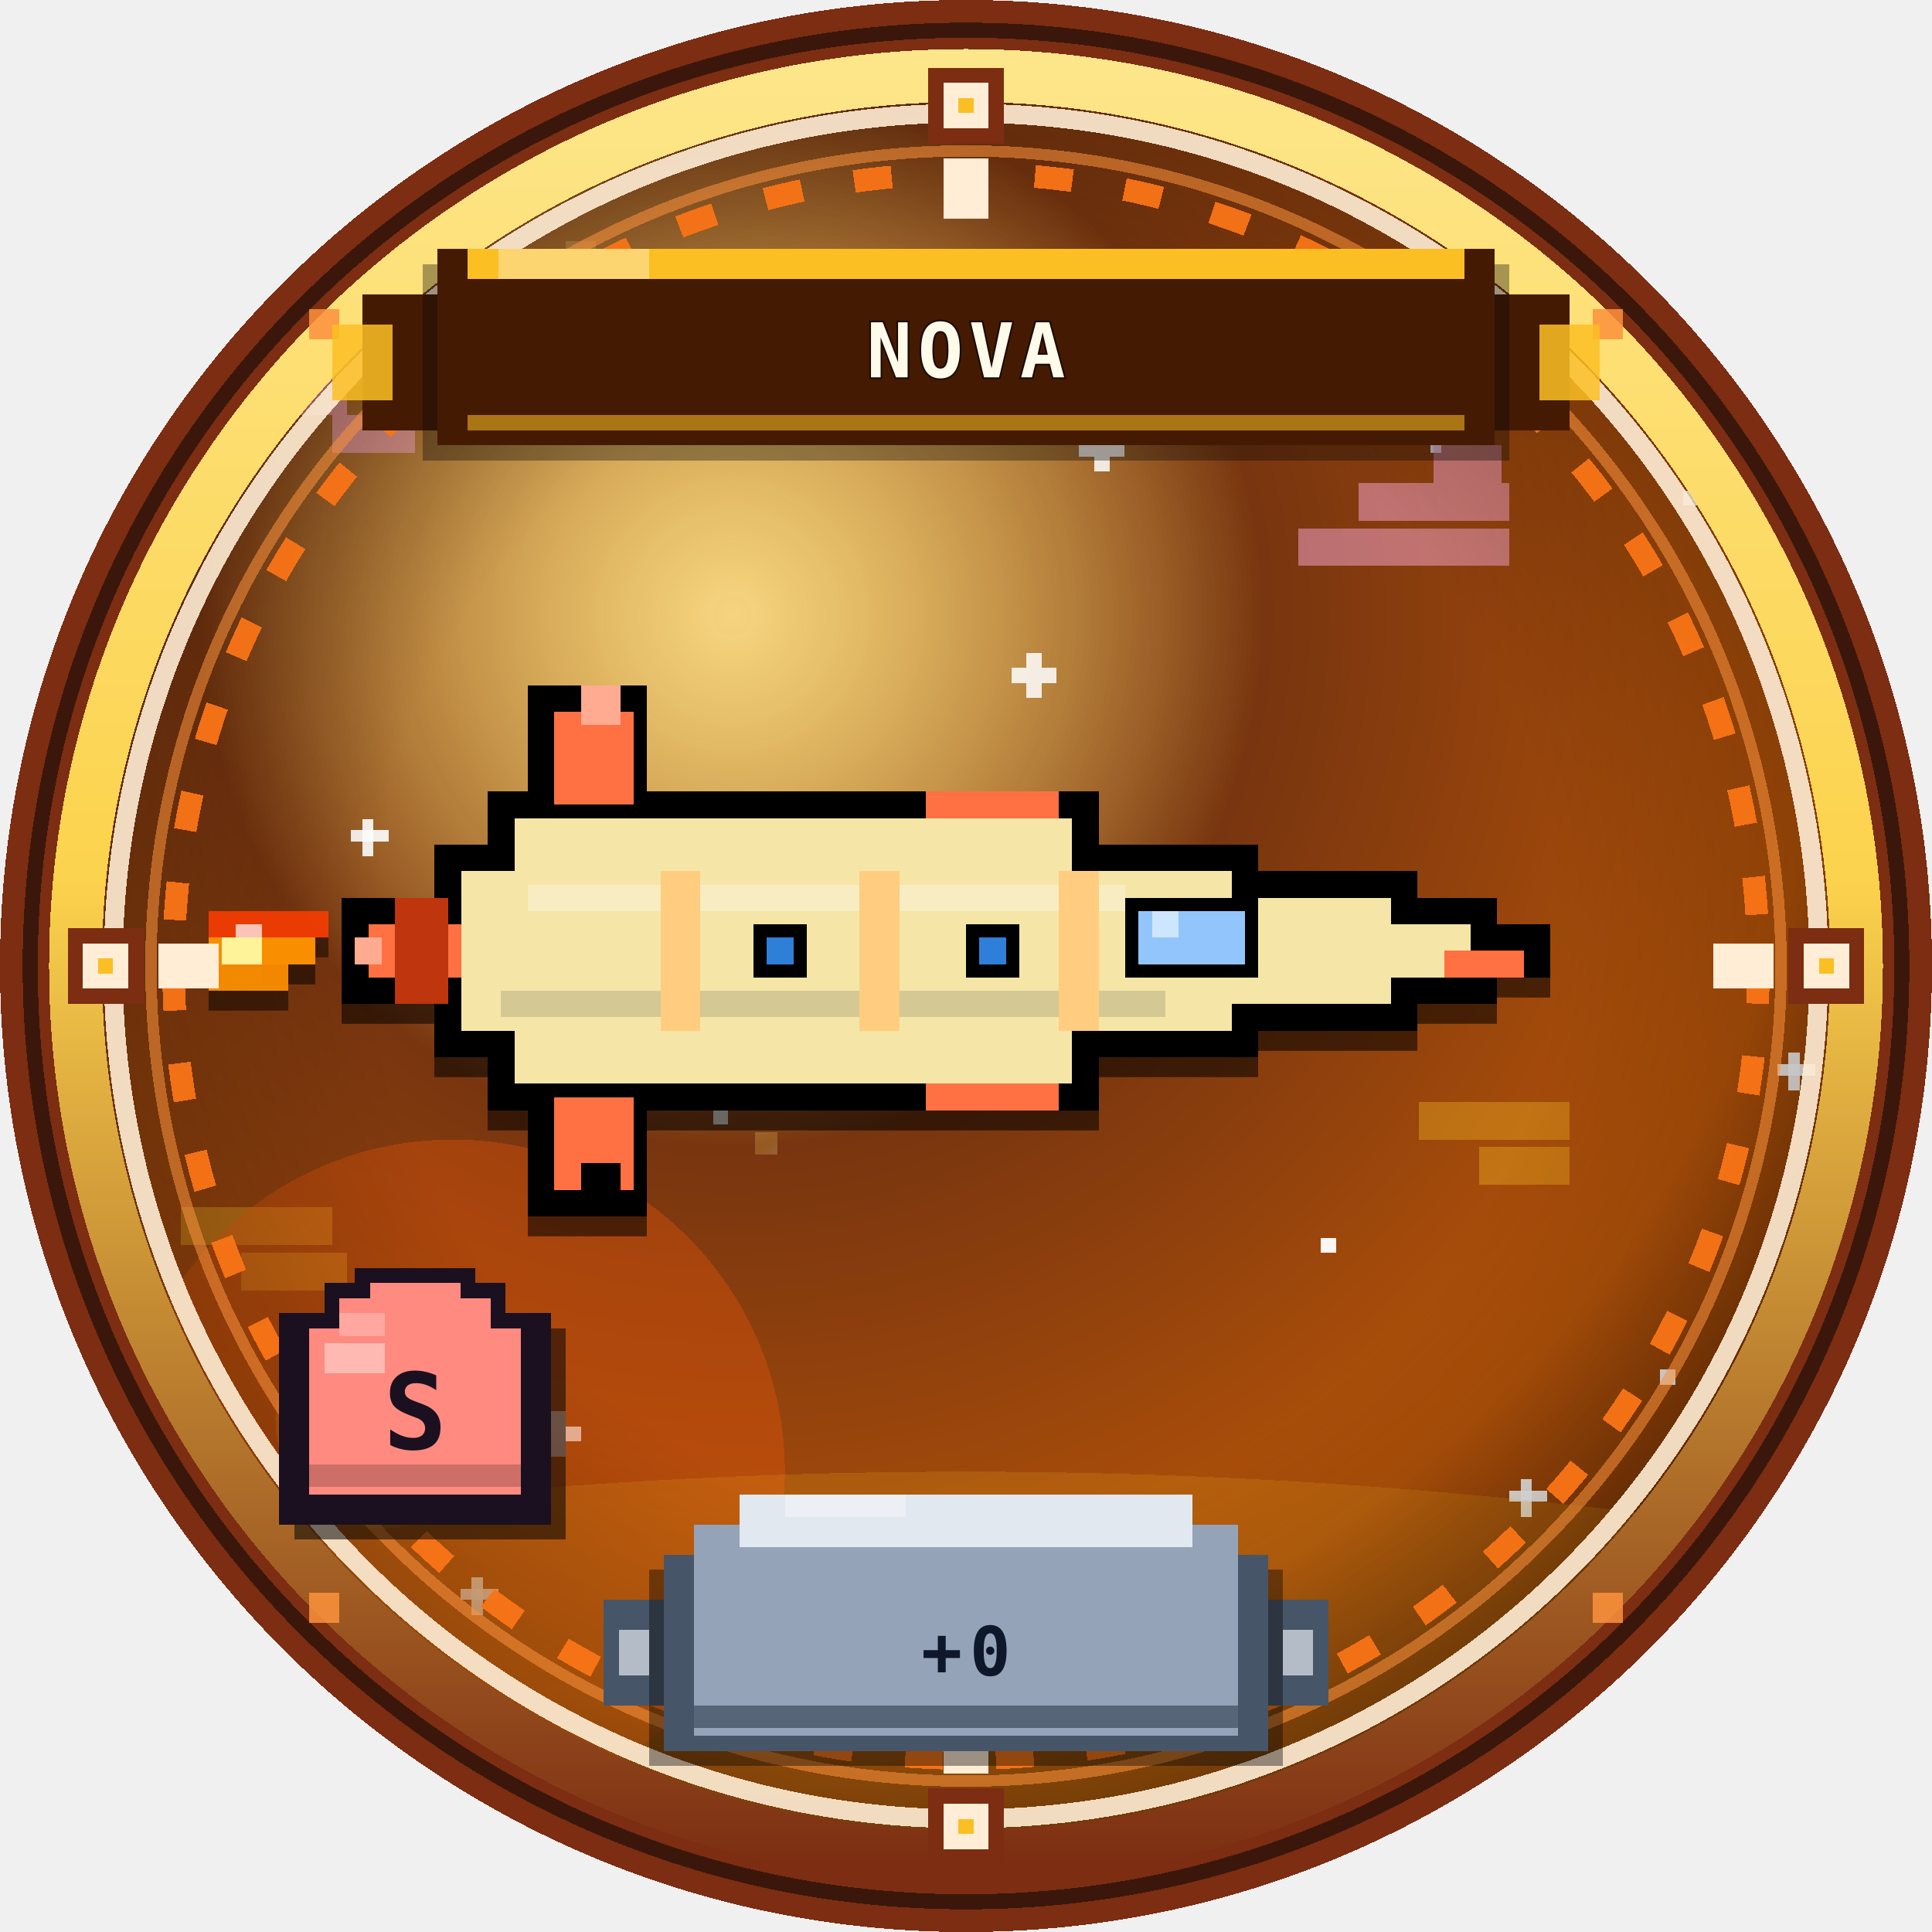
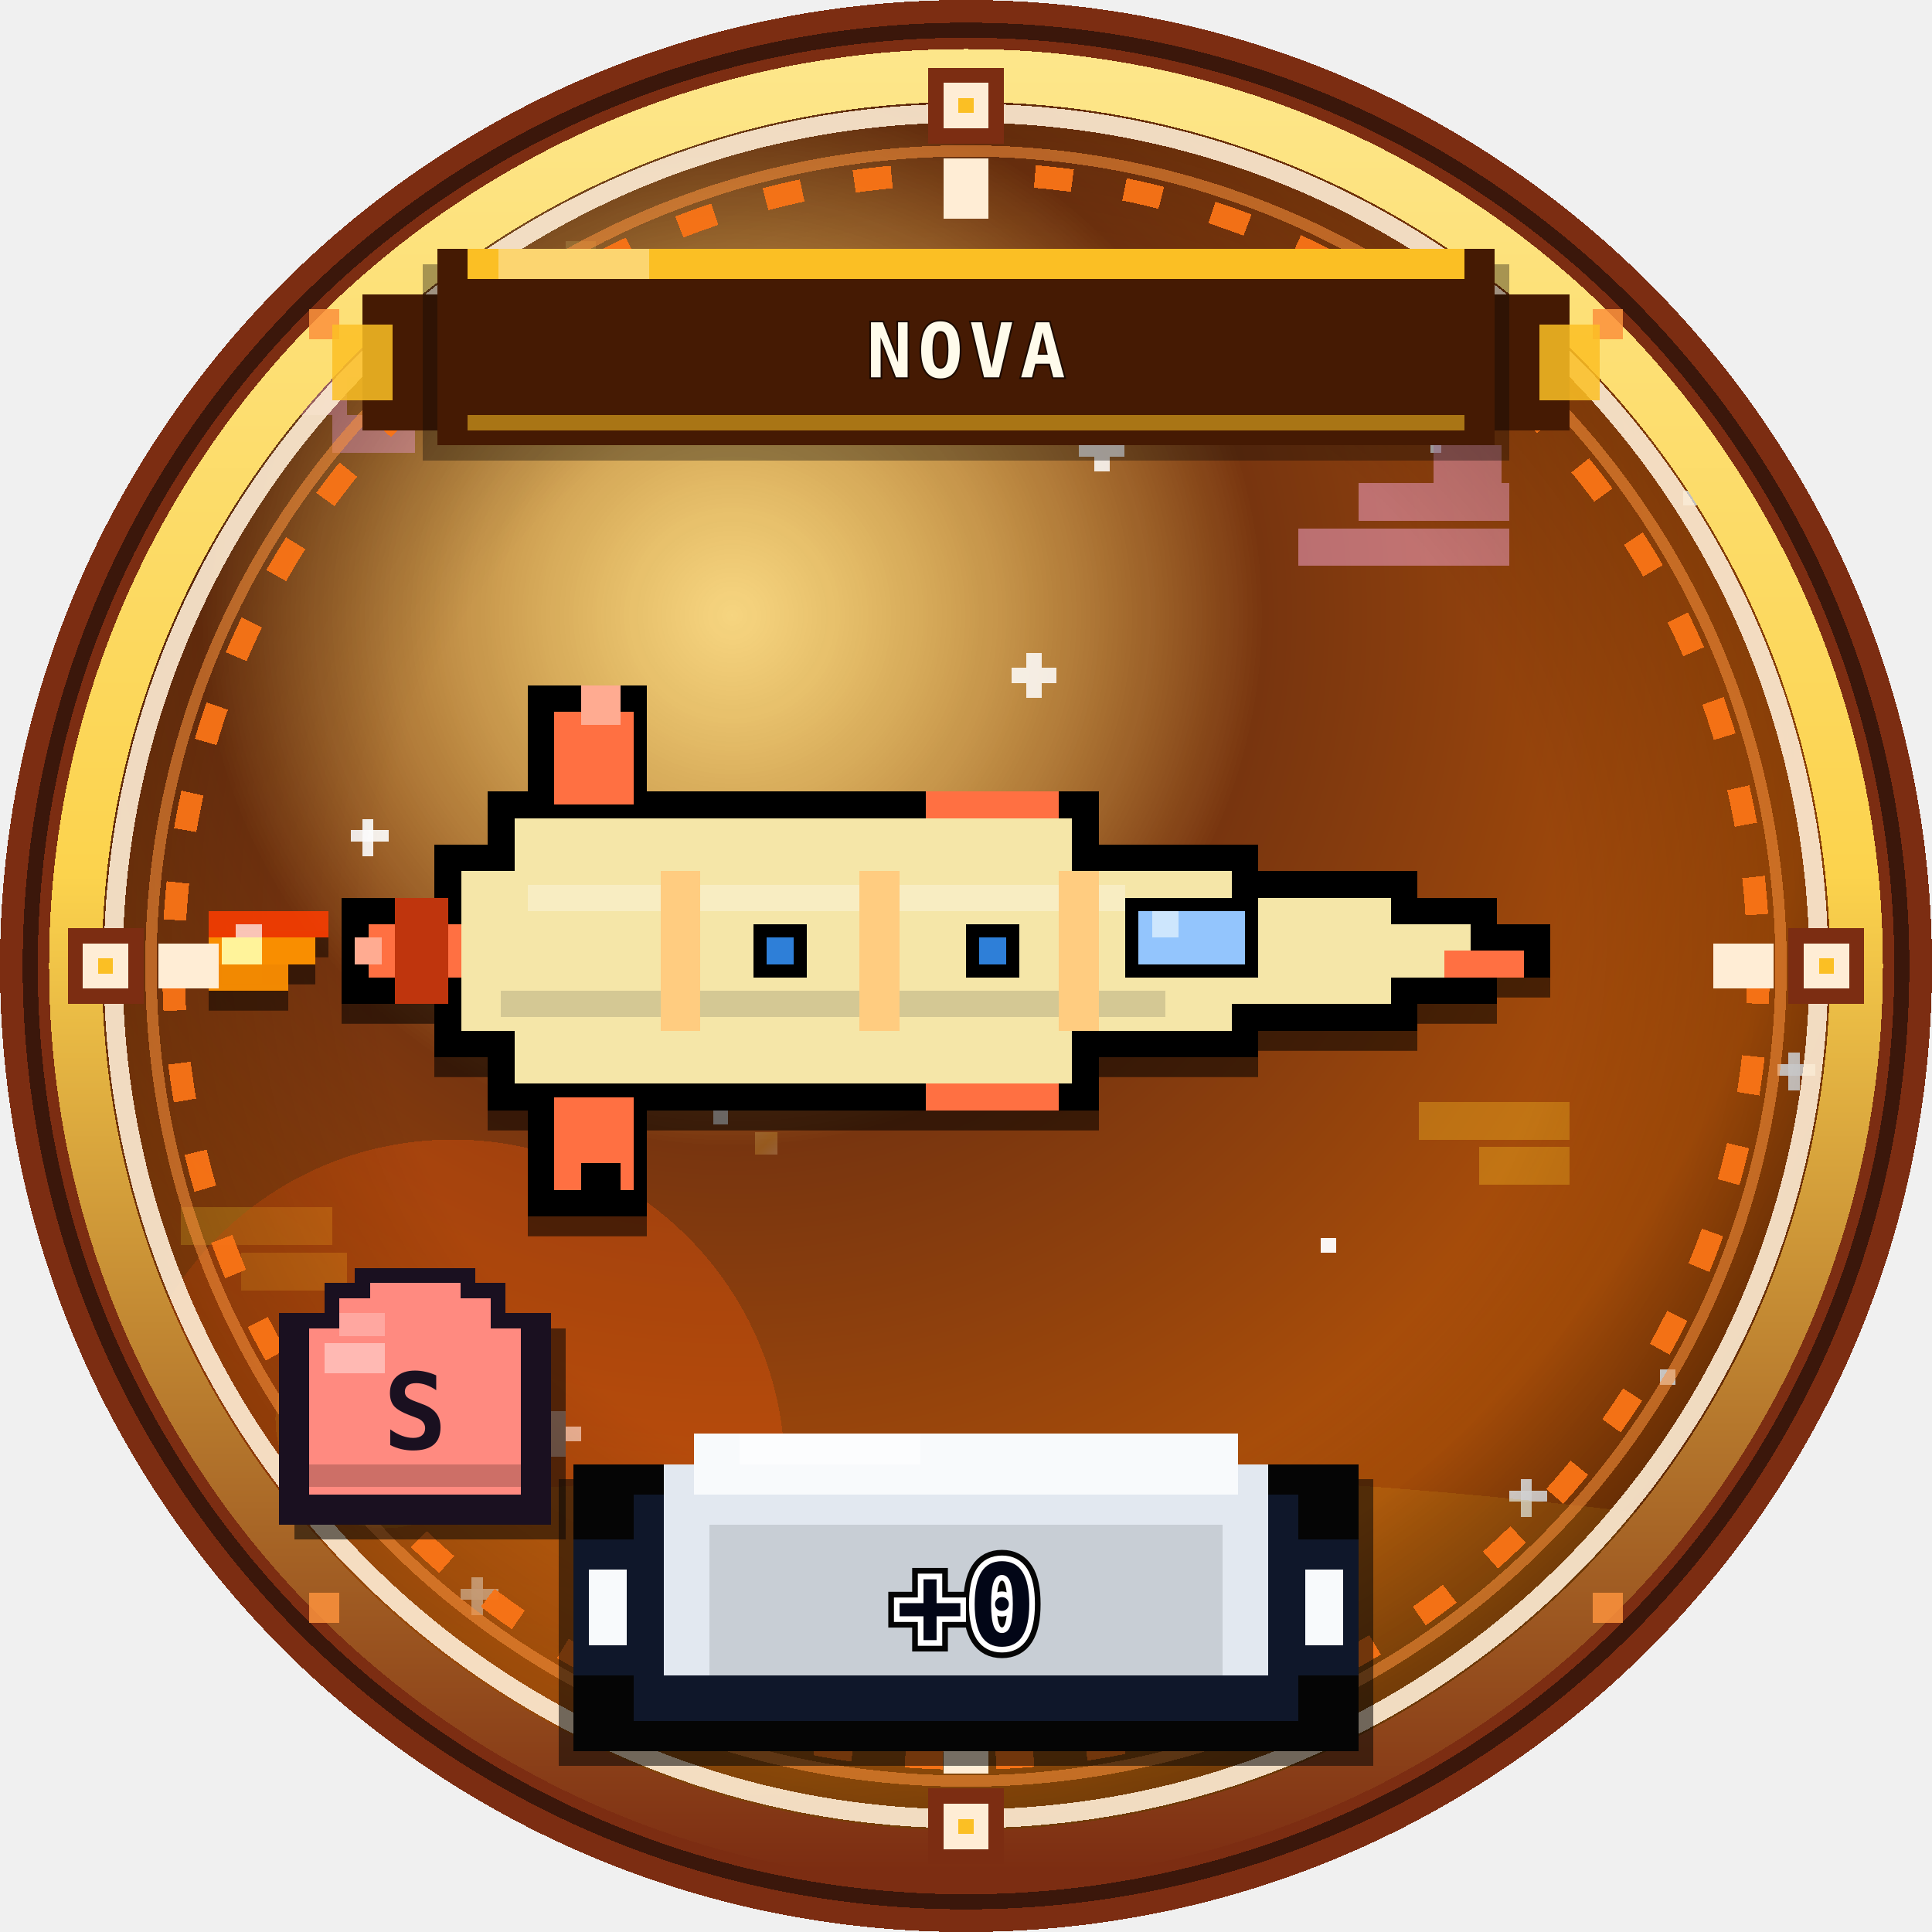
<svg xmlns="http://www.w3.org/2000/svg" viewBox="0 0 512 512" class="w-full h-full" shape-rendering="crispEdges">
  <defs>
    <radialGradient id="bg_badge_100" cx="38%" cy="32%" r="78%">
      <stop offset="0%" stop-color="#fbbf24" stop-opacity="0.55" />
      <stop offset="35%" stop-color="#78350f" />
      <stop offset="72%" stop-color="#b45309" />
      <stop offset="100%" stop-color="#451a03" />
    </radialGradient>
    <linearGradient id="hull_badge_100" x1="0%" y1="0%" x2="100%" y2="0%">
      <stop offset="0%" stop-color="#d4af37" />
      <stop offset="50%" stop-color="#fcf6ba" />
      <stop offset="100%" stop-color="#aa8822" />
    </linearGradient>
    <linearGradient id="frame_badge_100" x1="0%" y1="0%" x2="100%" y2="100%">
      <stop offset="0%" stop-color="#fde68a" />
      <stop offset="50%" stop-color="#fcd34d" />
      <stop offset="100%" stop-color="#fef3c7" />
    </linearGradient>
    <linearGradient id="rim_badge_100" x1="0%" y1="0%" x2="0%" y2="100%">
      <stop offset="0%" stop-color="#fde68a" />
      <stop offset="45%" stop-color="#fcd34d" />
      <stop offset="100%" stop-color="#7c2d12" />
    </linearGradient>
    <radialGradient id="vignette_badge_100" cx="50%" cy="48%" r="55%">
      <stop offset="55%" stop-color="#000000" stop-opacity="0" />
      <stop offset="100%" stop-color="#000000" stop-opacity="0.42" />
    </radialGradient>
    <filter id="shadow_badge_100" x="-50%" y="-50%" width="200%" height="200%">
      <feDropShadow dx="0" dy="6" stdDeviation="0" flood-color="#000" flood-opacity="0.55" />
    </filter>
    <filter id="glow_badge_100">
      <feGaussianBlur stdDeviation="1.2" result="blur" />
      <feComposite in="SourceGraphic" in2="blur" operator="over" />
    </filter>
    <filter id="text_glow_badge_100" x="-50%" y="-50%" width="200%" height="200%">
      <feGaussianBlur stdDeviation="2" result="blur" />
      <feMerge>
        <feMergeNode in="blur" />
        <feMergeNode in="SourceGraphic" />
      </feMerge>
    </filter>
    <clipPath id="clip_badge_100">
      <circle cx="256" cy="256" r="236" />
    </clipPath>
  </defs>
  <g clip-path="url(#clip_badge_100)">
    <rect width="512" height="512" fill="url(#bg_badge_100)" />
    <g fill="#ffffff" shape-rendering="crispEdges">
      <rect x="93" y="220" width="10" height="3" fill-opacity="0.9" />
      <rect x="96" y="217" width="3" height="10" fill-opacity="0.9" />
      <rect x="350" y="328" width="4" height="4" fill-opacity="0.95" />
      <rect x="271" y="68" width="3" height="3" fill-opacity="0.95" />
      <rect x="455" y="414" width="3" height="3" fill-opacity="0.95" />
      <rect x="379" y="117" width="3" height="3" fill-opacity="0.95" />
      <rect x="189" y="286" width="4" height="4" fill-opacity="0.85" />
      <rect x="185" y="290" width="12" height="4" fill-opacity="0.85" />
      <rect x="189" y="294" width="4" height="4" fill-opacity="0.85" />
      <rect x="122" y="421" width="10" height="3" fill-opacity="0.9" />
      <rect x="125" y="418" width="3" height="10" fill-opacity="0.9" />
      <rect x="440" y="363" width="4" height="4" fill-opacity="0.95" />
      <rect x="83" y="38" width="4" height="4" fill-opacity="0.95" />
      <rect x="290" y="113" width="4" height="4" fill-opacity="0.85" />
      <rect x="286" y="117" width="12" height="4" fill-opacity="0.85" />
      <rect x="290" y="121" width="4" height="4" fill-opacity="0.85" />
      <rect x="446" y="130" width="4" height="4" fill-opacity="0.95" />
      <rect x="441" y="89" width="10" height="3" fill-opacity="0.9" />
      <rect x="444" y="86" width="3" height="10" fill-opacity="0.9" />
      <rect x="471" y="282" width="10" height="3" fill-opacity="0.9" />
      <rect x="474" y="279" width="3" height="10" fill-opacity="0.9" />
      <rect x="382" y="238" width="4" height="4" fill-opacity="0.95" />
      <rect x="272" y="173" width="4" height="4" fill-opacity="0.85" />
      <rect x="268" y="177" width="12" height="4" fill-opacity="0.85" />
      <rect x="272" y="181" width="4" height="4" fill-opacity="0.85" />
      <rect x="192" y="232" width="10" height="3" fill-opacity="0.9" />
      <rect x="195" y="229" width="3" height="10" fill-opacity="0.9" />
      <rect x="400" y="395" width="10" height="3" fill-opacity="0.9" />
      <rect x="403" y="392" width="3" height="10" fill-opacity="0.9" />
      <rect x="146" y="374" width="4" height="4" fill-opacity="0.85" />
      <rect x="142" y="378" width="12" height="4" fill-opacity="0.85" />
      <rect x="146" y="382" width="4" height="4" fill-opacity="0.85" />
    </g>
    <g opacity="0.5" shape-rendering="crispEdges">
      <g fill="#f9a8d4">
        <rect x="56" y="100" width="36" height="10" />
        <rect x="72" y="90" width="44" height="10" />
        <rect x="88" y="110" width="22" height="10" />
        <rect x="360" y="128" width="40" height="10" />
        <rect x="344" y="140" width="56" height="10" />
        <rect x="380" y="118" width="18" height="10" />
      </g>
      <g fill="#fbbf24" opacity="0.7">
        <rect x="48" y="320" width="40" height="10" />
        <rect x="64" y="332" width="28" height="10" />
        <rect x="376" y="292" width="40" height="10" />
        <rect x="392" y="304" width="24" height="10" />
      </g>
      <g fill="url(#frame_badge_100)" opacity="0.45">
        <rect x="150" y="64" width="8" height="8" />
        <rect x="348" y="84" width="8" height="8" />
        <rect x="120" y="250" width="8" height="8" />
        <rect x="300" y="230" width="8" height="8" />
        <rect x="200" y="300" width="6" height="6" />
      </g>
    </g>
    <circle cx="120" cy="390" r="88" fill="#ea580c" fill-opacity="0.35" />
    <circle cx="102" cy="376" r="29" fill="#fbbf24" fill-opacity="0.18" />
    <path d="M-40 420 Q256 360 552 420 V520 H-40 Z" fill="#fbbf24" fill-opacity="0.16" />
    <rect width="512" height="512" fill="url(#vignette_badge_100)" />
  </g>
  <g transform="translate(256, 252) scale(0.88)" filter="url(#shadow_badge_100)">
    <g transform="translate(8, 0)" shape-rendering="crispEdges">
      <rect x="-168" y="-32" width="248" height="64" fill="#050505" />
      <rect x="-152" y="-48" width="184" height="16" fill="#050505" />
      <rect x="-152" y="32" width="184" height="16" fill="#050505" />
      <rect x="80" y="-24" width="48" height="48" fill="#050505" />
      <rect x="120" y="-16" width="32" height="32" fill="#050505" />
      <rect x="144" y="-8" width="24" height="16" fill="#050505" />
      <rect x="-196" y="-16" width="32" height="32" fill="#050505" />
      <rect x="-140" y="-80" width="36" height="36" fill="#050505" />
      <rect x="-140" y="44" width="36" height="36" fill="#050505" />
      <rect x="-160" y="-24" width="232" height="48" fill="#f5e6a8" />
      <rect x="-144" y="-40" width="168" height="16" fill="#f5e6a8" />
      <rect x="-144" y="24" width="168" height="16" fill="#f5e6a8" />
      <rect x="72" y="-16" width="48" height="32" fill="#f5e6a8" />
      <rect x="112" y="-8" width="32" height="16" fill="#f5e6a8" />
      <rect x="136" y="0" width="24" height="8" fill="#ff7043" />
      <rect x="-140" y="-20" width="180" height="8" fill="#ffffff" opacity="0.3" />
      <rect x="-148" y="12" width="200" height="8" fill="#1a1a22" opacity="0.15" />
      <rect x="-100" y="-24" width="12" height="48" fill="#ffcc80" />
      <rect x="-40" y="-24" width="12" height="48" fill="#ffcc80" />
      <rect x="20" y="-24" width="12" height="48" fill="#ffcc80" />
      <rect x="-132" y="-72" width="24" height="28" fill="#ff7043" />
      <rect x="-124" y="-80" width="12" height="12" fill="#ffab91" />
      <rect x="-132" y="44" width="24" height="28" fill="#ff7043" />
      <rect x="-124" y="64" width="12" height="12" fill="#050505" />
      <rect x="-20" y="-48" width="40" height="8" fill="#ff7043" />
      <rect x="-20" y="40" width="40" height="8" fill="#ff7043" />
      <rect x="-188" y="-8" width="28" height="16" fill="#ff7043" />
      <rect x="-180" y="-16" width="16" height="32" fill="#bf360c" />
      <rect x="-192" y="-4" width="8" height="8" fill="#ffab91" />
      <rect x="40" y="-16" width="40" height="24" fill="#050505" />
      <rect x="44" y="-12" width="32" height="16" fill="#93c5fd" />
      <rect x="48" y="-12" width="8" height="8" fill="#e0f2fe" opacity="0.75" />
      <rect x="-72" y="-8" width="16" height="16" fill="#050505" />
      <rect x="-68" y="-4" width="8" height="8" fill="#2f7fd8" />
      <rect x="-8" y="-8" width="16" height="16" fill="#050505" />
      <rect x="-4" y="-4" width="8" height="8" fill="#2f7fd8" />
      <rect x="-236" y="-12" width="36" height="8" fill="#ff3d00" opacity="0.85" />
      <rect x="-236" y="-4" width="32" height="8" fill="#ff9100" opacity="0.95" />
      <rect x="-236" y="4" width="24" height="8" fill="#ff9100" opacity="0.9" />
      <rect x="-232" y="-4" width="12" height="8" fill="#fff59d" opacity="0.98" />
      <rect x="-228" y="-8" width="8" height="4" fill="#ffffff" opacity="0.7" />
    </g>
  </g>
  <g shape-rendering="crispEdges" id="frame_badge_100_chrome">
    <circle cx="256" cy="256" r="248" fill="none" stroke="#7c2d12" stroke-width="16" />
    <circle cx="256" cy="256" r="248" fill="none" stroke="#050505" stroke-width="4" opacity="0.55" />
    <circle cx="256" cy="256" r="236" fill="none" stroke="url(#rim_badge_100)" stroke-width="14" />
    <circle cx="256" cy="256" r="226" fill="none" stroke="#ffedd5" stroke-width="5" opacity="0.9" />
    <circle cx="256" cy="256" r="216" fill="none" stroke="#fb923c" stroke-width="3" opacity="0.55" />
    <circle cx="256" cy="256" r="210" fill="none" stroke="#f97316" stroke-width="6" stroke-dasharray="10 14" opacity="0.95" />
    <rect x="250" y="42" width="12" height="16" fill="#ffedd5" />
    <rect x="250" y="454" width="12" height="16" fill="#ffedd5" />
    <rect x="42" y="250" width="16" height="12" fill="#ffedd5" />
    <rect x="454" y="250" width="16" height="12" fill="#ffedd5" />
    <rect x="246" y="18" width="20" height="20" fill="#7c2d12" />
    <rect x="250" y="22" width="12" height="12" fill="#ffedd5" />
    <rect x="254" y="26" width="4" height="4" fill="#fbbf24" />
    <rect x="474" y="246" width="20" height="20" fill="#7c2d12" />
    <rect x="478" y="250" width="12" height="12" fill="#ffedd5" />
    <rect x="482" y="254" width="4" height="4" fill="#fbbf24" />
    <rect x="246" y="474" width="20" height="20" fill="#7c2d12" />
    <rect x="250" y="478" width="12" height="12" fill="#ffedd5" />
    <rect x="254" y="482" width="4" height="4" fill="#fbbf24" />
    <rect x="18" y="246" width="20" height="20" fill="#7c2d12" />
    <rect x="22" y="250" width="12" height="12" fill="#ffedd5" />
    <rect x="26" y="254" width="4" height="4" fill="#fbbf24" />
    <rect x="82" y="82" width="8" height="8" fill="#fb923c" opacity="0.85" />
    <rect x="422" y="82" width="8" height="8" fill="#fb923c" opacity="0.85" />
    <rect x="82" y="422" width="8" height="8" fill="#fb923c" opacity="0.85" />
    <rect x="422" y="422" width="8" height="8" fill="#fb923c" opacity="0.85" />
  </g>
  <g shape-rendering="crispEdges" id="name_badge_100">
    <rect x="96" y="78" width="20" height="36" fill="#451a03" />
    <rect x="396" y="78" width="20" height="36" fill="#451a03" />
    <rect x="88" y="86" width="16" height="20" fill="#fbbf24" opacity="0.85" />
    <rect x="408" y="86" width="16" height="20" fill="#fbbf24" opacity="0.85" />
    <rect x="112" y="70" width="288" height="52" fill="#050505" opacity="0.35" />
    <rect x="116" y="66" width="280" height="52" fill="#451a03" />
    <rect x="124" y="74" width="264" height="36" fill="#451a03" />
    <rect x="124" y="66" width="264" height="8" fill="#fbbf24" />
    <rect x="132" y="66" width="40" height="8" fill="#ffffff" opacity="0.35" />
    <rect x="124" y="110" width="264" height="4" fill="#fbbf24" opacity="0.55" />
    <text x="256" y="100" font-family="Galmuri11, monospace" font-size="20" font-weight="bold" fill="#fffbeb" stroke="#1c0a00" stroke-width="0.9" paint-order="stroke" text-anchor="middle" letter-spacing="1.5">NOVA</text>
  </g>
  <g shape-rendering="crispEdges" id="grade_badge_100">
    <rect x="78" y="352" width="72" height="56" fill="#050505" opacity="0.55" />
    <rect x="74" y="348" width="72" height="56" fill="#1a1020" />
    <rect x="86" y="340" width="48" height="12" fill="#1a1020" />
    <rect x="94" y="336" width="32" height="8" fill="#1a1020" />
    <rect x="82" y="352" width="56" height="44" fill="#ff8a80" />
    <rect x="90" y="344" width="40" height="12" fill="#ff8a80" />
    <rect x="98" y="340" width="24" height="8" fill="#ff8a80" />
    <rect x="86" y="356" width="16" height="8" fill="#ffffff" opacity="0.4" />
    <rect x="90" y="348" width="12" height="6" fill="#ffffff" opacity="0.25" />
    <rect x="82" y="388" width="56" height="6" fill="#050505" opacity="0.2" />
    <text x="110" y="384" font-family="Galmuri11, monospace" font-size="28" font-weight="bold" fill="#1a1020" text-anchor="middle">S</text>
  </g>
  <g shape-rendering="crispEdges" id="enhance_badge_100">
-     <rect x="160" y="424" width="16" height="28" fill="#475569" />
-     <rect x="336" y="424" width="16" height="28" fill="#475569" />
-     <rect x="164" y="432" width="8" height="12" fill="#e2e8f0" opacity="0.7" />
-     <rect x="340" y="432" width="8" height="12" fill="#e2e8f0" opacity="0.7" />
-     <rect x="172" y="416" width="168" height="52" fill="#050505" opacity="0.4" />
-     <rect x="176" y="412" width="160" height="52" fill="#475569" />
-     <rect x="184" y="404" width="144" height="56" fill="#94a3b8" />
-     <rect x="196" y="396" width="120" height="14" fill="#e2e8f0" />
-     <rect x="208" y="396" width="32" height="6" fill="#ffffff" opacity="0.35" />
-     <rect x="184" y="452" width="144" height="6" fill="#475569" opacity="0.8" />
-     <text x="256" y="444" font-family="Galmuri11, monospace" font-size="18" font-weight="bold" fill="#0f172a" text-anchor="middle" letter-spacing="2">+0</text>
+     <rect x="148" y="392" width="216" height="76" fill="#050505" opacity="0.55" />
+     <rect x="152" y="388" width="208" height="76" fill="#050505" />
+     <rect x="152" y="408" width="18" height="36" fill="#0f172a" />
+     <rect x="342" y="408" width="18" height="36" fill="#0f172a" />
+     <rect x="156" y="416" width="10" height="20" fill="#f8fafc" />
+     <rect x="346" y="416" width="10" height="20" fill="#f8fafc" />
+     <rect x="168" y="396" width="176" height="60" fill="#0f172a" />
+     <rect x="176" y="388" width="160" height="64" fill="#e2e8f0" />
+     <rect x="184" y="380" width="144" height="16" fill="#f8fafc" />
+     <rect x="196" y="380" width="48" height="8" fill="#ffffff" opacity="0.55" />
+     <rect x="188" y="404" width="136" height="40" fill="#050505" opacity="0.12" />
+     <rect x="176" y="444" width="160" height="8" fill="#0f172a" />
+     <text x="256" y="436" font-family="Galmuri11, monospace" font-size="30" font-weight="bold" fill="none" stroke="#050505" stroke-width="6" paint-order="stroke" text-anchor="middle" letter-spacing="1">+0</text>
+     <text x="256" y="436" font-family="Galmuri11, monospace" font-size="30" font-weight="bold" fill="#020617" stroke="#ffffff" stroke-width="3" paint-order="stroke" text-anchor="middle" letter-spacing="1">+0</text>
  </g>
</svg>
